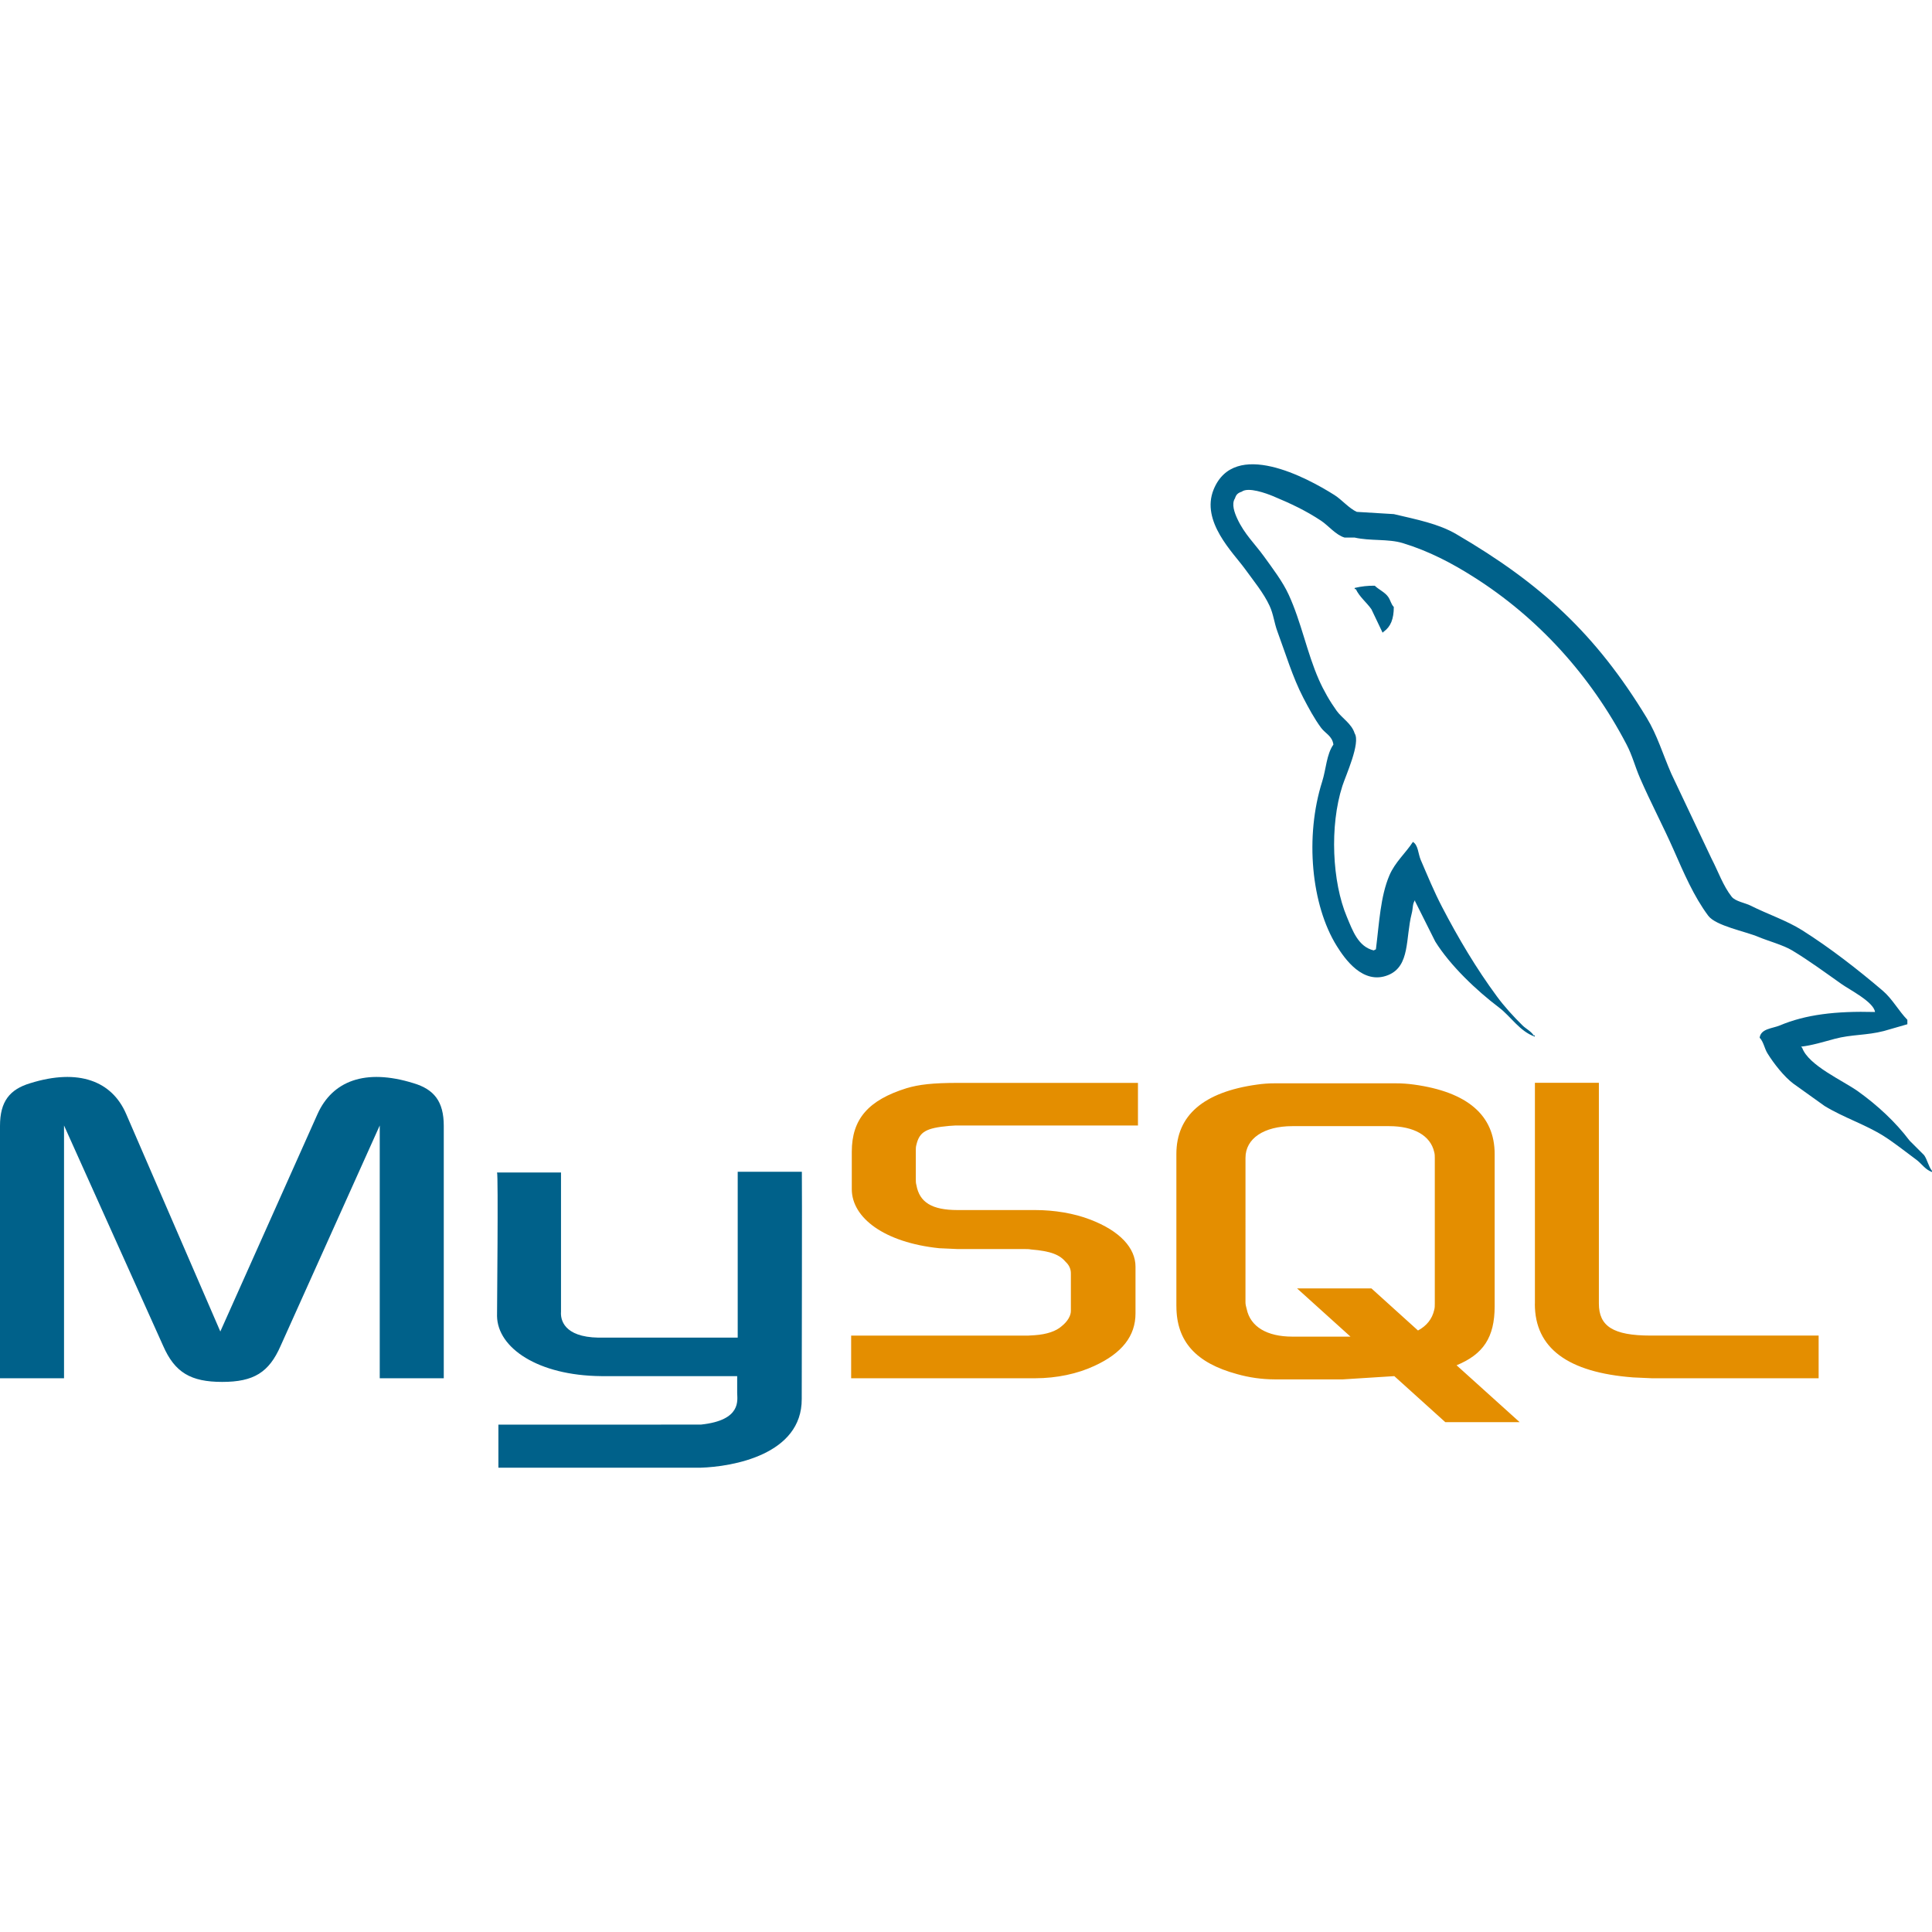
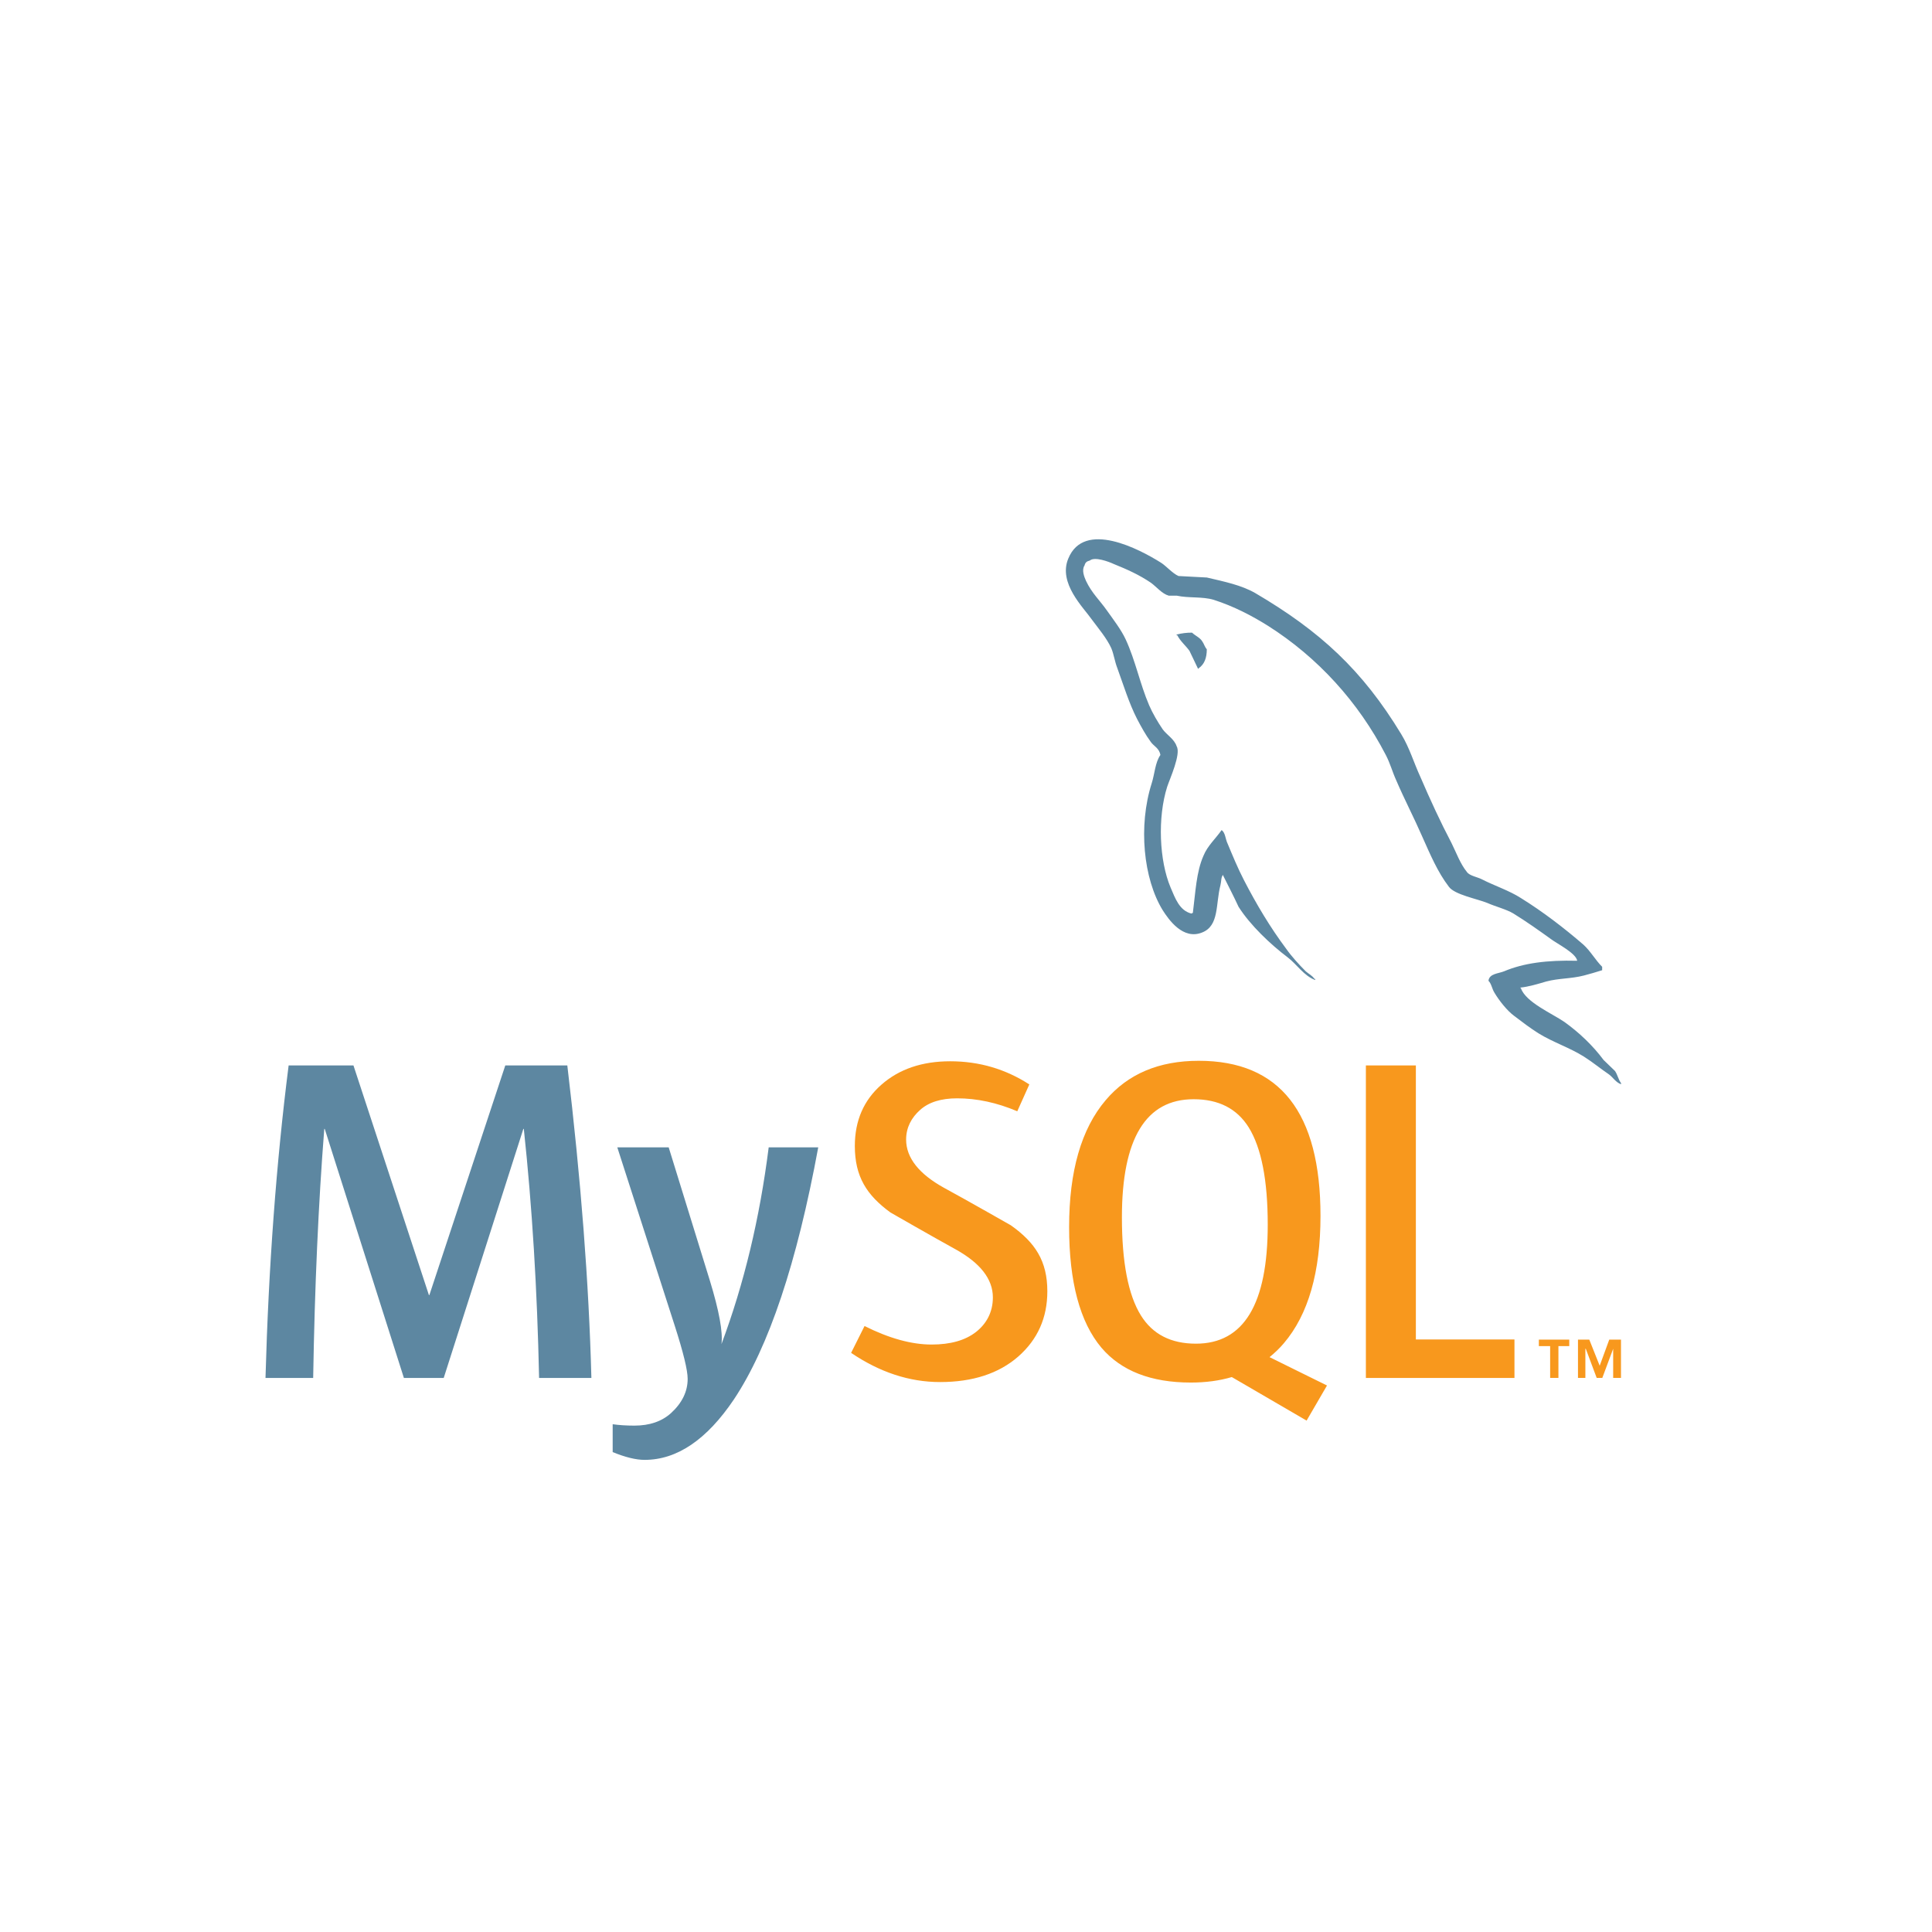
- <svg xmlns="http://www.w3.org/2000/svg" viewBox="0 0 128 128">
-   <path fill="#00618A" d="M0 91.313h4.242V74.566l6.566 14.598c.773 1.77 1.832 2.391 3.914 2.391s3.098-.621 3.871-2.391l6.566-14.598v16.746h4.242V74.594c0-1.633-.652-2.422-2-2.828-3.223-1.004-5.383-.137-6.363 2.039l-6.441 14.41-6.238-14.41c-.937-2.176-3.14-3.043-6.359-2.039-1.348.406-2 1.195-2 2.828zM32.93 77.68h4.238v9.227c-.039.5.16 1.676 2.484 1.715h9.223V77.633h4.25c.02 0-.008 14.984-.008 15.047.023 3.695-4.582 4.496-6.707 4.559H33.02v-2.852l13.414-.004c2.73-.285 2.406-1.645 2.406-2.098v-1.113h-9.012c-4.195-.039-6.863-1.871-6.898-3.977-.004-.191.09-9.422 0-9.516zm0 0" />
-   <path fill="#E48E00" d="M56.391 91.313h12.195c1.426 0 2.813-.301 3.914-.816 1.836-.84 2.73-1.984 2.73-3.48v-3.098c0-1.223-1.016-2.367-3.016-3.125-1.059-.41-2.367-.625-3.629-.625h-5.141c-1.711 0-2.527-.516-2.73-1.656-.039-.137-.039-.246-.039-.383V76.2c0-.109 0-.219.039-.355.203-.867.652-1.113 2.16-1.25l.41-.027h12.109v-2.824H63.488c-1.711 0-2.609.109-3.426.352-2.527.789-3.629 2.039-3.629 4.215v2.473c0 1.902 2.16 3.535 5.789 3.914l1.223.055h4.406c.164 0 .324 0 .449.027 1.344.109 1.914.355 2.324.844.211.195.332.473.324.758v2.477c0 .297-.203.68-.609 1.004-.367.328-.98.543-1.793.598l-.449.027H56.391zm45.297-4.922c0 2.91 2.164 4.539 6.523 4.867l1.227.055h11.051v-2.828h-11.133c-2.488 0-3.426-.625-3.426-2.121V71.738h-4.238V86.39zm-23.75.148V76.457c0-2.559 1.801-4.113 5.355-4.602a7.976 7.976 0 0 1 1.145-.082h8.047c.41 0 .777.027 1.188.082 3.555.488 5.352 2.043 5.352 4.602v10.082c0 2.078-.762 3.188-2.523 3.914l4.18 3.77h-4.926l-3.379-3.051-3.402.215H84.44a9.23 9.23 0 0 1-2.492-.352c-2.699-.734-4.008-2.152-4.008-4.496zm4.578-.246c0 .137.039.273.082.438.246 1.172 1.348 1.824 3.023 1.824h3.852l-3.539-3.195h4.926l3.086 2.789c.57-.305.941-.766 1.074-1.363.039-.137.039-.273.039-.41v-9.668c0-.109 0-.246-.039-.383-.246-1.09-1.348-1.715-2.984-1.715h-6.414c-1.879 0-3.105.816-3.105 2.098zm0 0" />
-   <path fill="#00618A" d="M124.219 67.047c-2.605-.07-4.598.172-6.301.891-.484.203-1.258.207-1.336.813.266.281.309.699.52 1.039.406.66 1.094 1.539 1.707 2l2.074 1.484c1.273.777 2.699 1.223 3.93 2 .723.461 1.441 1.039 2.148 1.559.348.254.582.656 1.039.816v-.074c-.238-.305-.301-.723-.52-1.039l-.965-.965c-.941-1.25-2.137-2.348-3.41-3.262-1.016-.727-3.281-1.711-3.707-2.891l-.074-.074c.719-.078 1.563-.34 2.223-.516 1.117-.301 2.113-.223 3.262-.52l1.559-.449v-.293c-.582-.598-.996-1.387-1.633-1.93-1.656-1.41-3.469-2.824-5.336-4.004-1.035-.652-2.312-1.074-3.41-1.629-.367-.187-1.016-.281-1.262-.594-.574-.734-.887-1.664-1.332-2.52l-2.668-5.633c-.562-1.285-.93-2.555-1.633-3.707-3.363-5.535-6.988-8.875-12.602-12.156-1.191-.699-2.633-.973-4.148-1.332l-2.449-.148c-.496-.211-1.012-.82-1.48-1.113-1.859-1.176-6.629-3.73-8.008-.371-.867 2.121 1.301 4.191 2.078 5.266.543.754 1.242 1.598 1.629 2.445.258.555.301 1.113.52 1.703.539 1.453 1.008 3.031 1.707 4.375.352.68.738 1.395 1.184 2 .273.371.742.539.816 1.113-.457.641-.484 1.633-.742 2.445-1.16 3.652-.723 8.191.965 10.898.516.828 1.734 2.609 3.41 1.926 1.465-.598 1.137-2.445 1.555-4.078.098-.367.039-.641.223-.887v.074l1.336 2.668c.988 1.59 2.738 3.25 4.223 4.371.773.582 1.379 1.59 2.375 1.93V68.6h-.074c-.195-.297-.496-.422-.742-.664-.582-.57-1.227-1.277-1.703-1.93-1.352-1.832-2.547-3.84-3.633-5.93-.52-.996-.973-2.098-1.41-3.113-.168-.391-.164-.984-.516-1.184-.48.742-1.187 1.344-1.559 2.223-.594 1.402-.668 3.117-.891 4.891l-.148.074c-1.031-.25-1.395-1.312-1.777-2.223-.973-2.305-1.152-6.02-.297-8.672.219-.687 1.219-2.852.813-3.484-.191-.633-.828-1-1.184-1.484a11.7 11.7 0 0 1-1.187-2.074c-.793-1.801-1.164-3.816-2-5.633-.398-.871-1.074-1.75-1.629-2.523-.617-.855-1.305-1.484-1.781-2.52-.168-.367-.398-.957-.148-1.336.078-.254.195-.359.445-.441.43-.332 1.629.109 2.074.293 1.191.496 2.184.965 3.191 1.633.48.32.969.941 1.555 1.113h.668c1.043.238 2.211.07 3.188.367 1.723.523 3.27 1.34 4.668 2.227 4.273 2.695 7.766 6.535 10.156 11.117.387.738.551 1.441.891 2.223.684 1.578 1.543 3.203 2.223 4.746s1.34 3.094 2.297 4.375c.504.672 2.453 1.031 3.336 1.406.621.262 1.637.535 2.223.891 1.125.676 2.211 1.48 3.266 2.223.523.375 2.141 1.188 2.223 1.855zM91.082 38.805a5.26 5.26 0 0 0-1.332.148v.074h.074c.258.535.715.879 1.035 1.336l.742 1.555.074-.07c.461-.324.668-.844.668-1.633-.187-.195-.211-.437-.371-.668-.211-.309-.621-.48-.891-.742zm0 0" />
+ <svg xmlns="http://www.w3.org/2000/svg" width="800px" height="800px" viewBox="-18.458 -22.75 191.151 191.151">
+   <path d="M-18.458 6.58h191.151v132.49H-18.458V6.58z" fill="none" />
+   <path d="M40.054 113.583h-5.175c-.183-8.735-.687-16.947-1.511-24.642h-.046l-7.879 24.642h-3.94l-7.832-24.642h-.045c-.581 7.388-.947 15.602-1.099 24.642H7.81c.304-10.993 1.068-21.299 2.289-30.919h6.414l7.465 22.719h.046l7.511-22.719h6.137c1.344 11.268 2.138 21.575 2.382 30.919M62.497 90.771c-2.107 11.434-4.887 19.742-8.337 24.928-2.688 3.992-5.633 5.99-8.84 5.99-.855 0-1.91-.258-3.16-.77v-2.757c.611.088 1.328.138 2.152.138 1.498 0 2.702-.412 3.62-1.238 1.098-1.006 1.647-2.137 1.647-3.388 0-.858-.428-2.612-1.282-5.268L42.618 90.77h5.084l4.076 13.19c.916 2.995 1.298 5.086 1.145 6.277 2.229-5.953 3.786-12.444 4.673-19.468h4.901v.002z" fill="#5d87a1" />
+   <path d="M131.382 113.583h-14.7V82.664h4.945v27.113h9.755v3.806zM112.834 114.33l-5.684-2.805c.504-.414.986-.862 1.42-1.381 2.416-2.838 3.621-7.035 3.621-12.594 0-10.229-4.014-15.346-12.045-15.346-3.938 0-7.01 1.298-9.207 3.895-2.414 2.84-3.619 7.022-3.619 12.551 0 5.435 1.068 9.422 3.205 11.951 1.955 2.291 4.902 3.438 8.843 3.438 1.47 0 2.819-.18 4.048-.543l7.4 4.308 2.018-3.474zm-18.413-6.934c-1.252-2.014-1.878-5.248-1.878-9.707 0-7.785 2.365-11.682 7.1-11.682 2.475 0 4.289.932 5.449 2.792 1.25 2.017 1.879 5.222 1.879 9.619 0 7.849-2.367 11.774-7.099 11.774-2.476.001-4.29-.928-5.451-2.796M85.165 105.013c0 2.622-.962 4.773-2.884 6.458-1.924 1.678-4.504 2.519-7.737 2.519-3.024 0-5.956-.966-8.794-2.888l1.329-2.655c2.442 1.223 4.653 1.831 6.638 1.831 1.863 0 3.319-.413 4.375-1.232 1.055-.822 1.684-1.975 1.684-3.433 0-1.837-1.281-3.407-3.631-4.722-2.167-1.19-6.501-3.678-6.501-3.678-2.349-1.712-3.525-3.55-3.525-6.578 0-2.506.877-4.529 2.632-6.068 1.757-1.545 4.024-2.315 6.803-2.315 2.87 0 5.479.769 7.829 2.291l-1.192 2.656c-2.01-.854-3.994-1.281-5.951-1.281-1.585 0-2.809.381-3.66 1.146-.858.762-1.387 1.737-1.387 2.933 0 1.828 1.308 3.418 3.722 4.759 2.196 1.192 6.638 3.723 6.638 3.723 2.409 1.709 3.612 3.53 3.612 6.534" fill="#f8981d" />
+   <path d="M137.59 72.308c-2.99-.076-5.305.225-7.248 1.047-.561.224-1.453.224-1.531.933.303.3.338.784.601 1.198.448.747 1.229 1.752 1.942 2.276.783.6 1.569 1.194 2.393 1.717 1.453.899 3.1 1.422 4.516 2.318.825.521 1.645 1.195 2.471 1.756.406.299.666.784 1.193.971v-.114c-.264-.336-.339-.822-.598-1.196l-1.122-1.082c-1.084-1.456-2.431-2.727-3.884-3.771-1.196-.824-3.812-1.944-4.297-3.322l-.076-.076c.822-.077 1.797-.375 2.578-.604 1.271-.335 2.43-.259 3.734-.594.6-.15 1.195-.338 1.797-.523v-.337c-.676-.673-1.158-1.567-1.869-2.203-1.902-1.643-3.998-3.25-6.164-4.595-1.16-.749-2.652-1.231-3.887-1.868-.445-.225-1.195-.336-1.457-.71-.67-.822-1.047-1.904-1.533-2.877-1.08-2.053-2.129-4.331-3.061-6.502-.674-1.456-1.084-2.91-1.906-4.257-3.85-6.35-8.031-10.196-14.457-13.971-1.381-.786-3.024-1.121-4.779-1.533l-2.803-.148c-.598-.262-1.197-.973-1.719-1.309-2.132-1.344-7.621-4.257-9.189-.411-1.01 2.431 1.494 4.821 2.354 6.054.635.856 1.458 1.83 1.902 2.802.263.635.337 1.309.6 1.98.598 1.644 1.157 3.473 1.943 5.007.41.782.857 1.604 1.381 2.312.3.414.822.597.936 1.272-.521.744-.562 1.867-.861 2.801-1.344 4.221-.819 9.45 1.086 12.552.596.934 2.018 2.99 3.92 2.202 1.684-.672 1.311-2.801 1.795-4.668.111-.451.038-.747.262-1.043v.073c.521 1.045 1.047 2.052 1.53 3.1 1.159 1.829 3.177 3.735 4.858 5.002.895.676 1.604 1.832 2.725 2.245V74.1h-.074c-.227-.335-.559-.485-.857-.745-.674-.673-1.42-1.495-1.943-2.241-1.566-2.093-2.952-4.41-4.182-6.801-.602-1.16-1.121-2.428-1.606-3.586-.226-.447-.226-1.121-.601-1.346-.562.821-1.381 1.532-1.791 2.538-.711 1.609-.785 3.588-1.049 5.646l-.147.072c-1.19-.299-1.604-1.53-2.056-2.575-1.119-2.654-1.307-6.914-.336-9.976.26-.783 1.385-3.249.936-3.995-.225-.715-.973-1.122-1.383-1.685-.482-.708-1.01-1.604-1.346-2.39-.896-2.091-1.347-4.408-2.312-6.498-.451-.974-1.234-1.982-1.868-2.879-.712-1.008-1.495-1.718-2.058-2.913-.186-.411-.447-1.083-.148-1.53.073-.3.225-.412.523-.487.484-.409 1.867.111 2.352.336 1.385.56 2.543 1.083 3.699 1.867.523.375 1.084 1.085 1.755 1.272h.786c1.193.26 2.538.072 3.661.41 1.979.636 3.772 1.569 5.38 2.576 4.893 3.103 8.928 7.512 11.652 12.778.447.858.637 1.644 1.045 2.539.787 1.832 1.76 3.7 2.541 5.493.785 1.755 1.533 3.547 2.654 5.005.559.784 2.805 1.195 3.812 1.606.745.335 1.905.633 2.577 1.044 1.271.783 2.537 1.682 3.732 2.543.595.448 2.465 1.382 2.576 2.13M99.484 39.844a5.82 5.82 0 0 0-1.529.188v.075h.072c.301.597.824 1.011 1.197 1.532.301.599.562 1.193.857 1.791l.072-.074c.527-.373.789-.971.789-1.868-.227-.264-.262-.522-.451-.784-.22-.374-.705-.56-1.007-.86" fill="#5d87a1" />
+   <path d="M141.148 113.578h.774v-3.788h-1.161l-.947 2.585-1.029-2.585h-1.118v3.788h.731v-2.882h.041l1.078 2.882h.557l1.074-2.882v2.882zm-6.235 0h.819v-3.146h1.072v-.643h-3.008v.643h1.115l.002 3.146z" fill="#f8981d" />
</svg>
